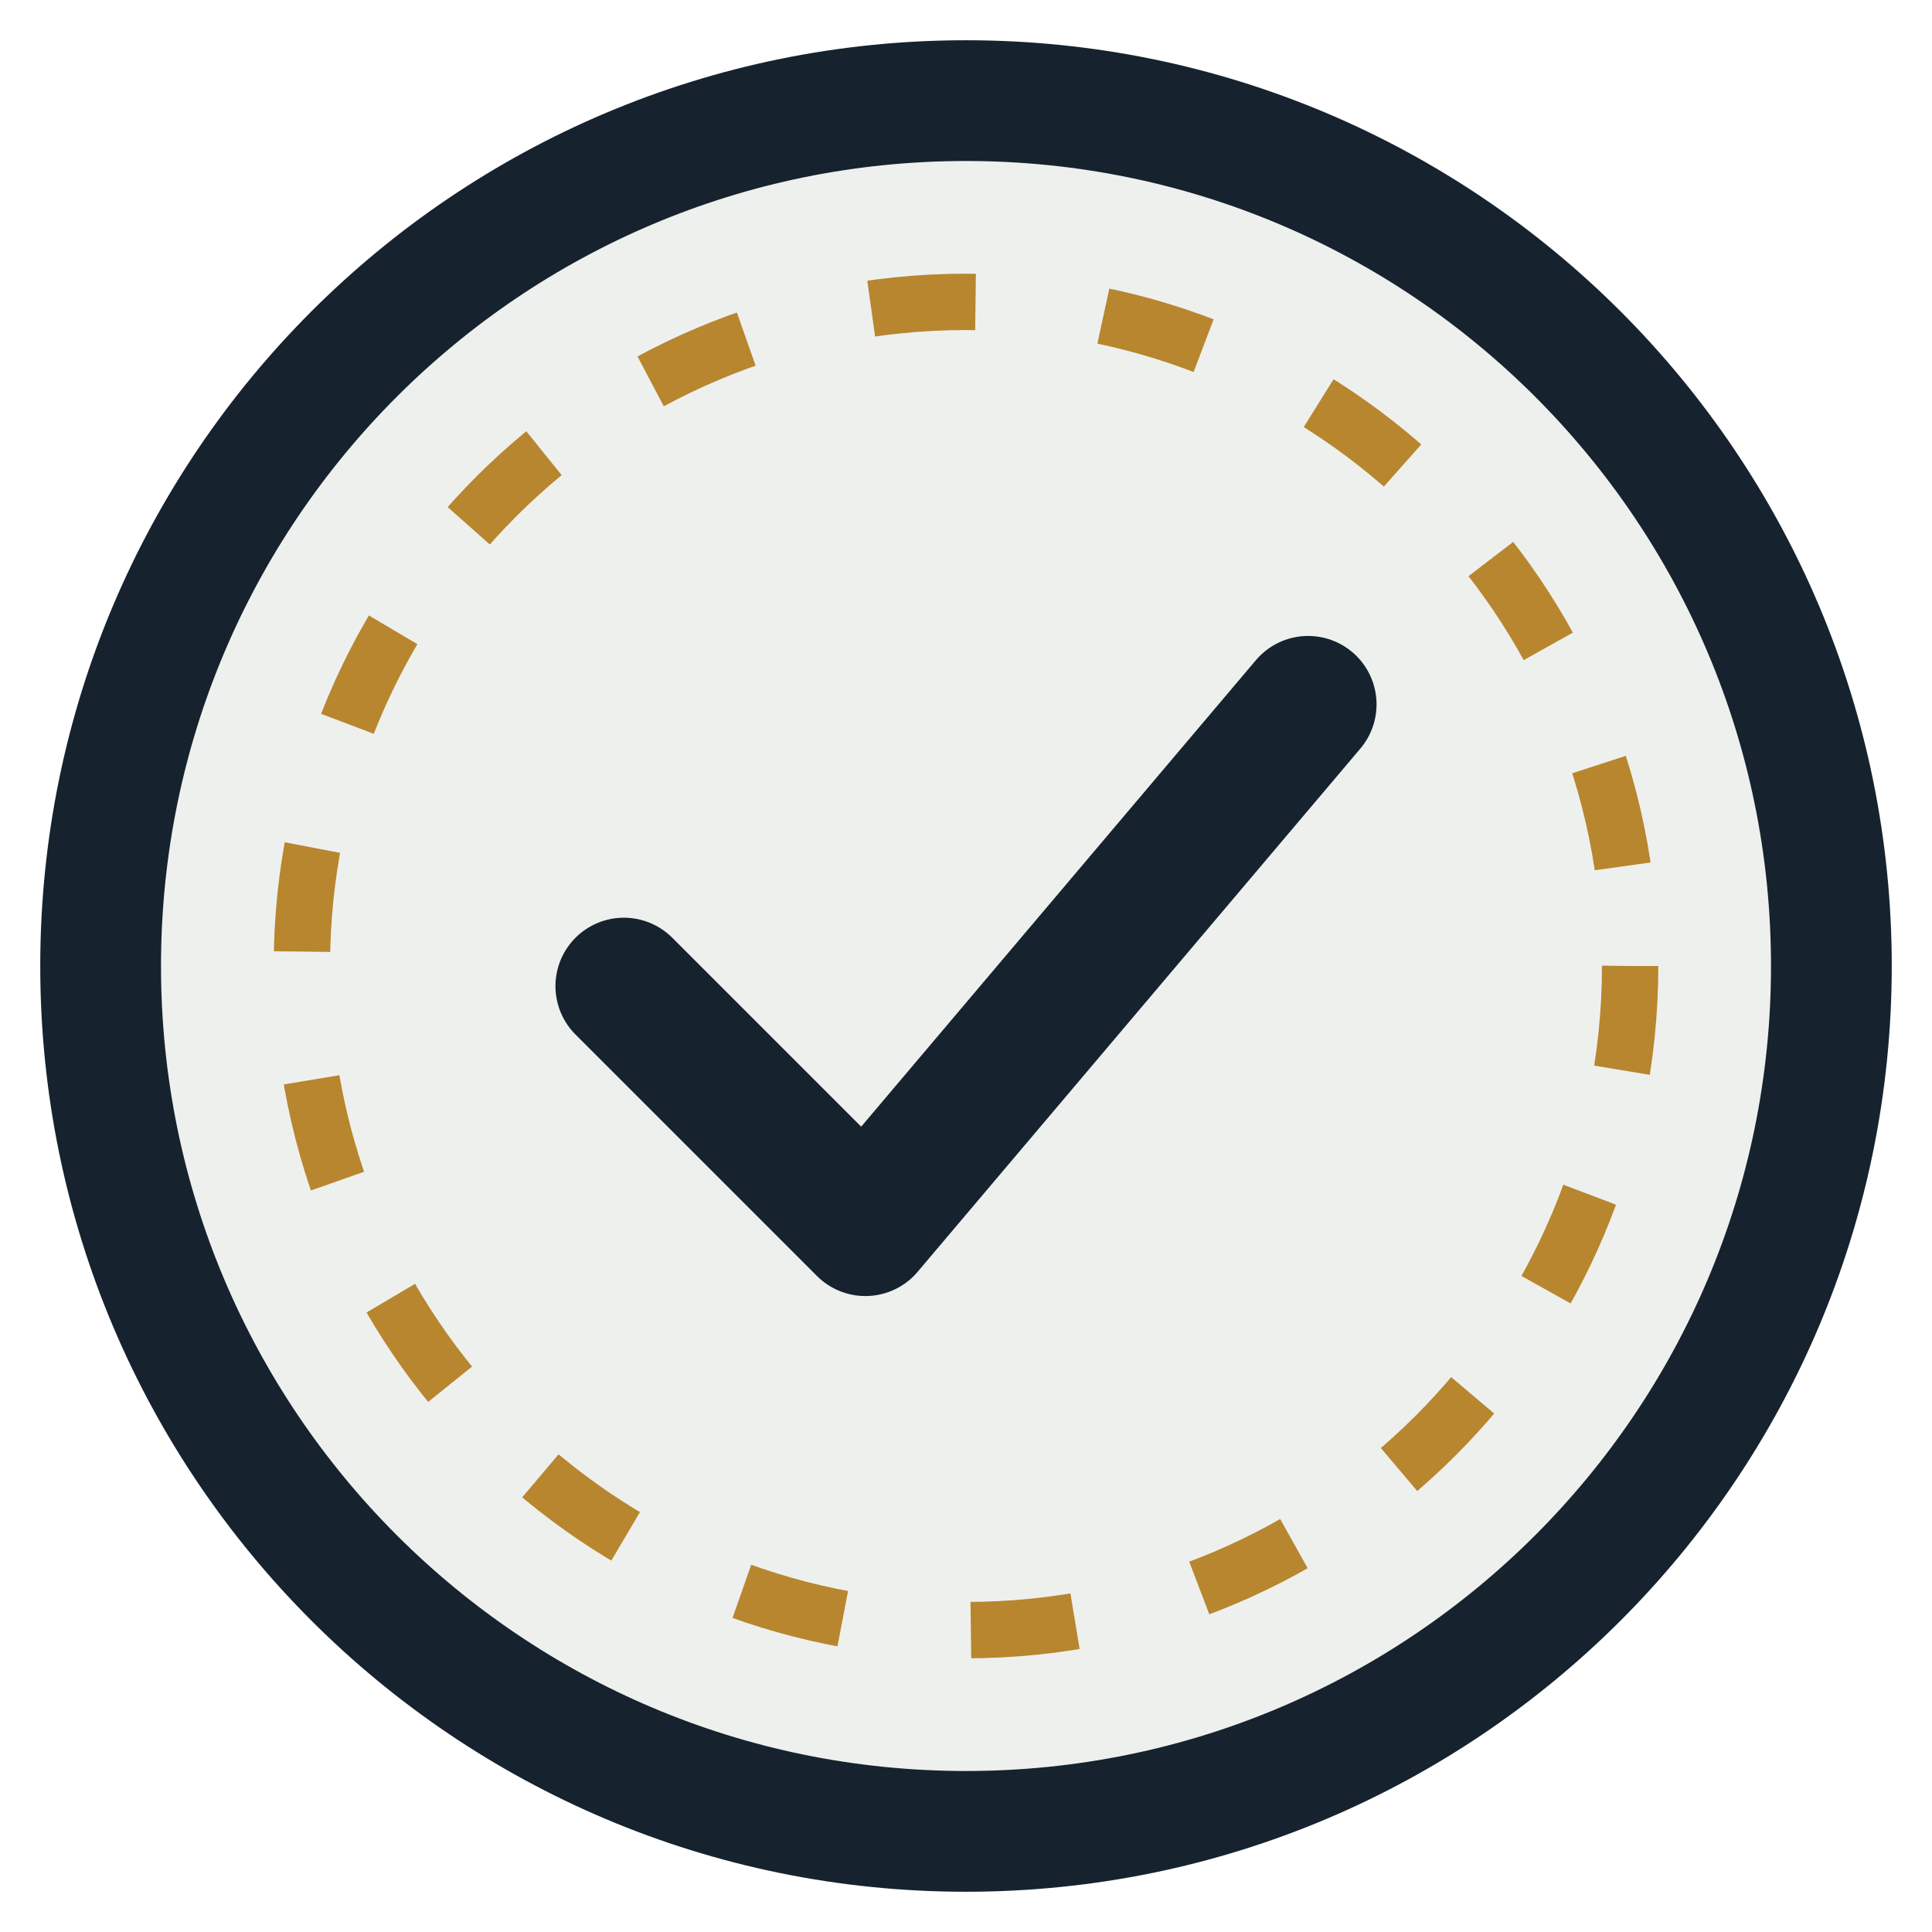
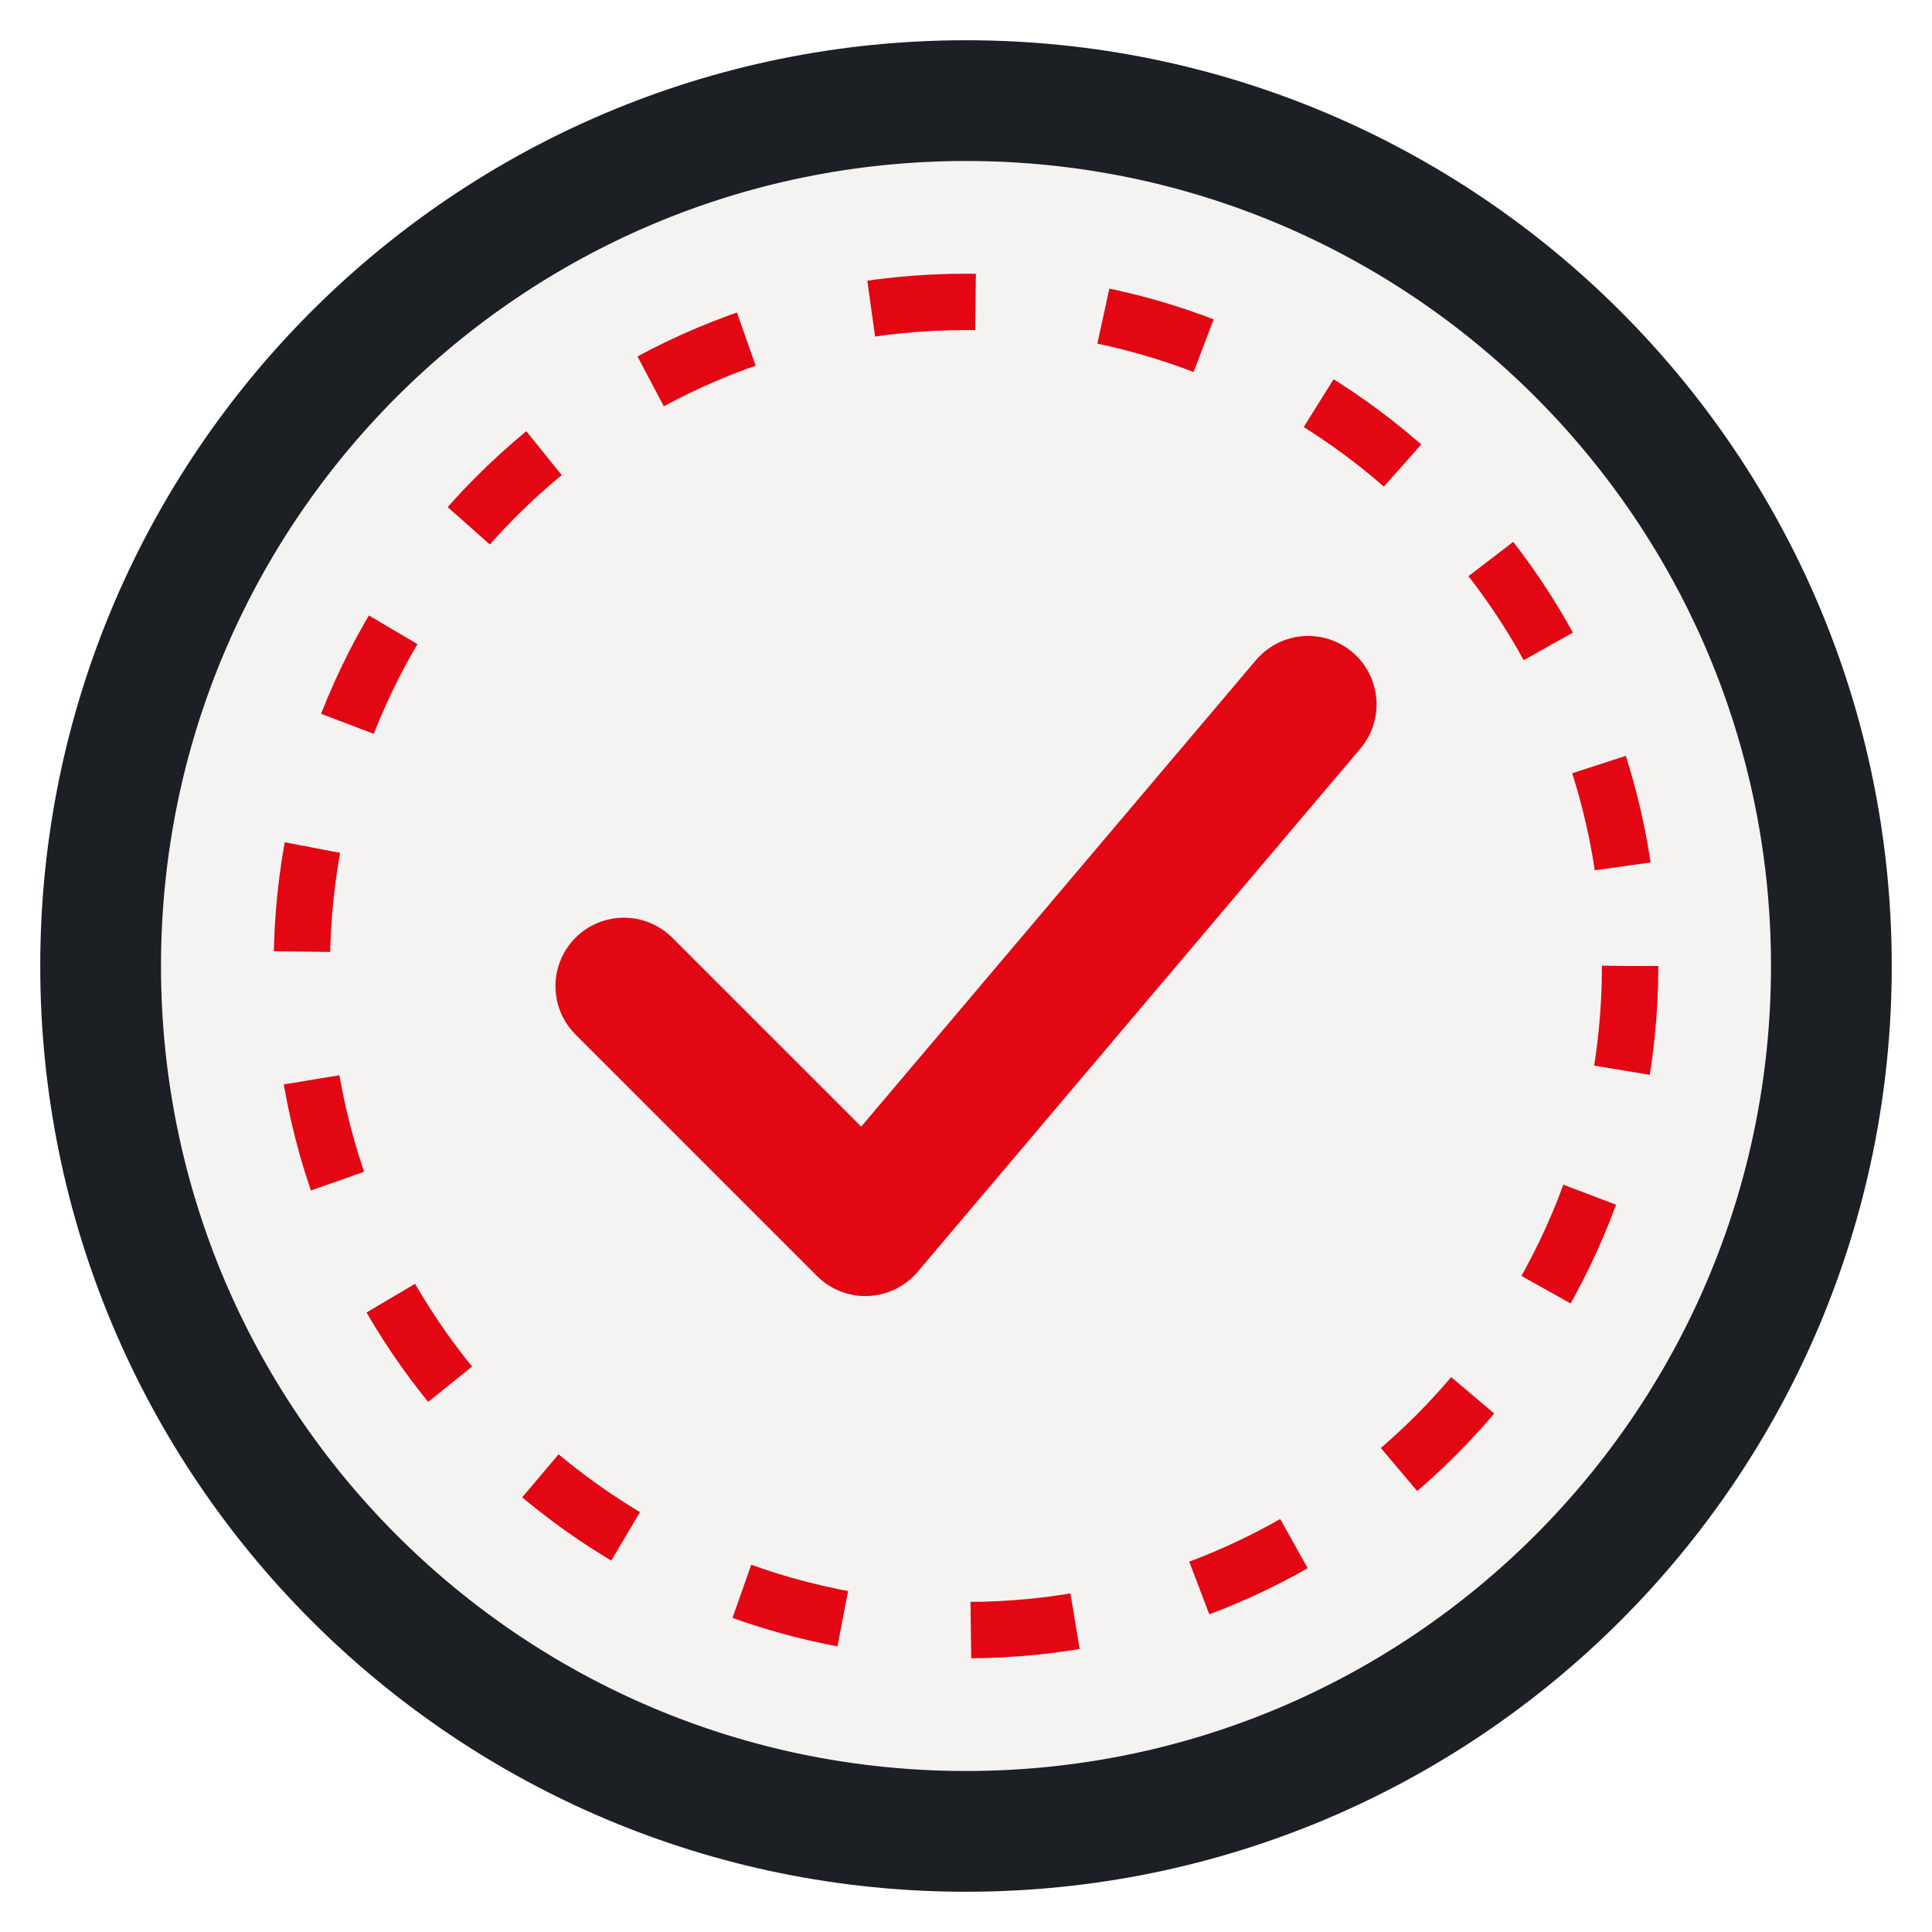
<svg xmlns="http://www.w3.org/2000/svg" viewBox="0 0 48 48" width="48" height="48">
-   <circle cx="24" cy="24" r="21.5" fill="#EEF0EE" stroke="#16232E" stroke-width="3" />
-   <circle cx="24" cy="24" r="16.5" fill="none" stroke="#B8862E" stroke-width="1.4" stroke-dasharray="2.6 3.2" />
-   <path d="M15.5 24.5l6 6 11-13" fill="none" stroke="#16232E" stroke-width="3.4" stroke-linecap="round" stroke-linejoin="round" />
+   <circle cx="24" cy="24" r="21.5" fill="#F4F3F1" stroke="#1C1F23" stroke-width="3" />
+   <circle cx="24" cy="24" r="16.5" fill="none" stroke="#E30613" stroke-width="1.4" stroke-dasharray="2.6 3.2" />
+   <path d="M15.5 24.5l6 6 11-13" fill="none" stroke="#E30613" stroke-width="3.4" stroke-linecap="round" stroke-linejoin="round" />
</svg>
